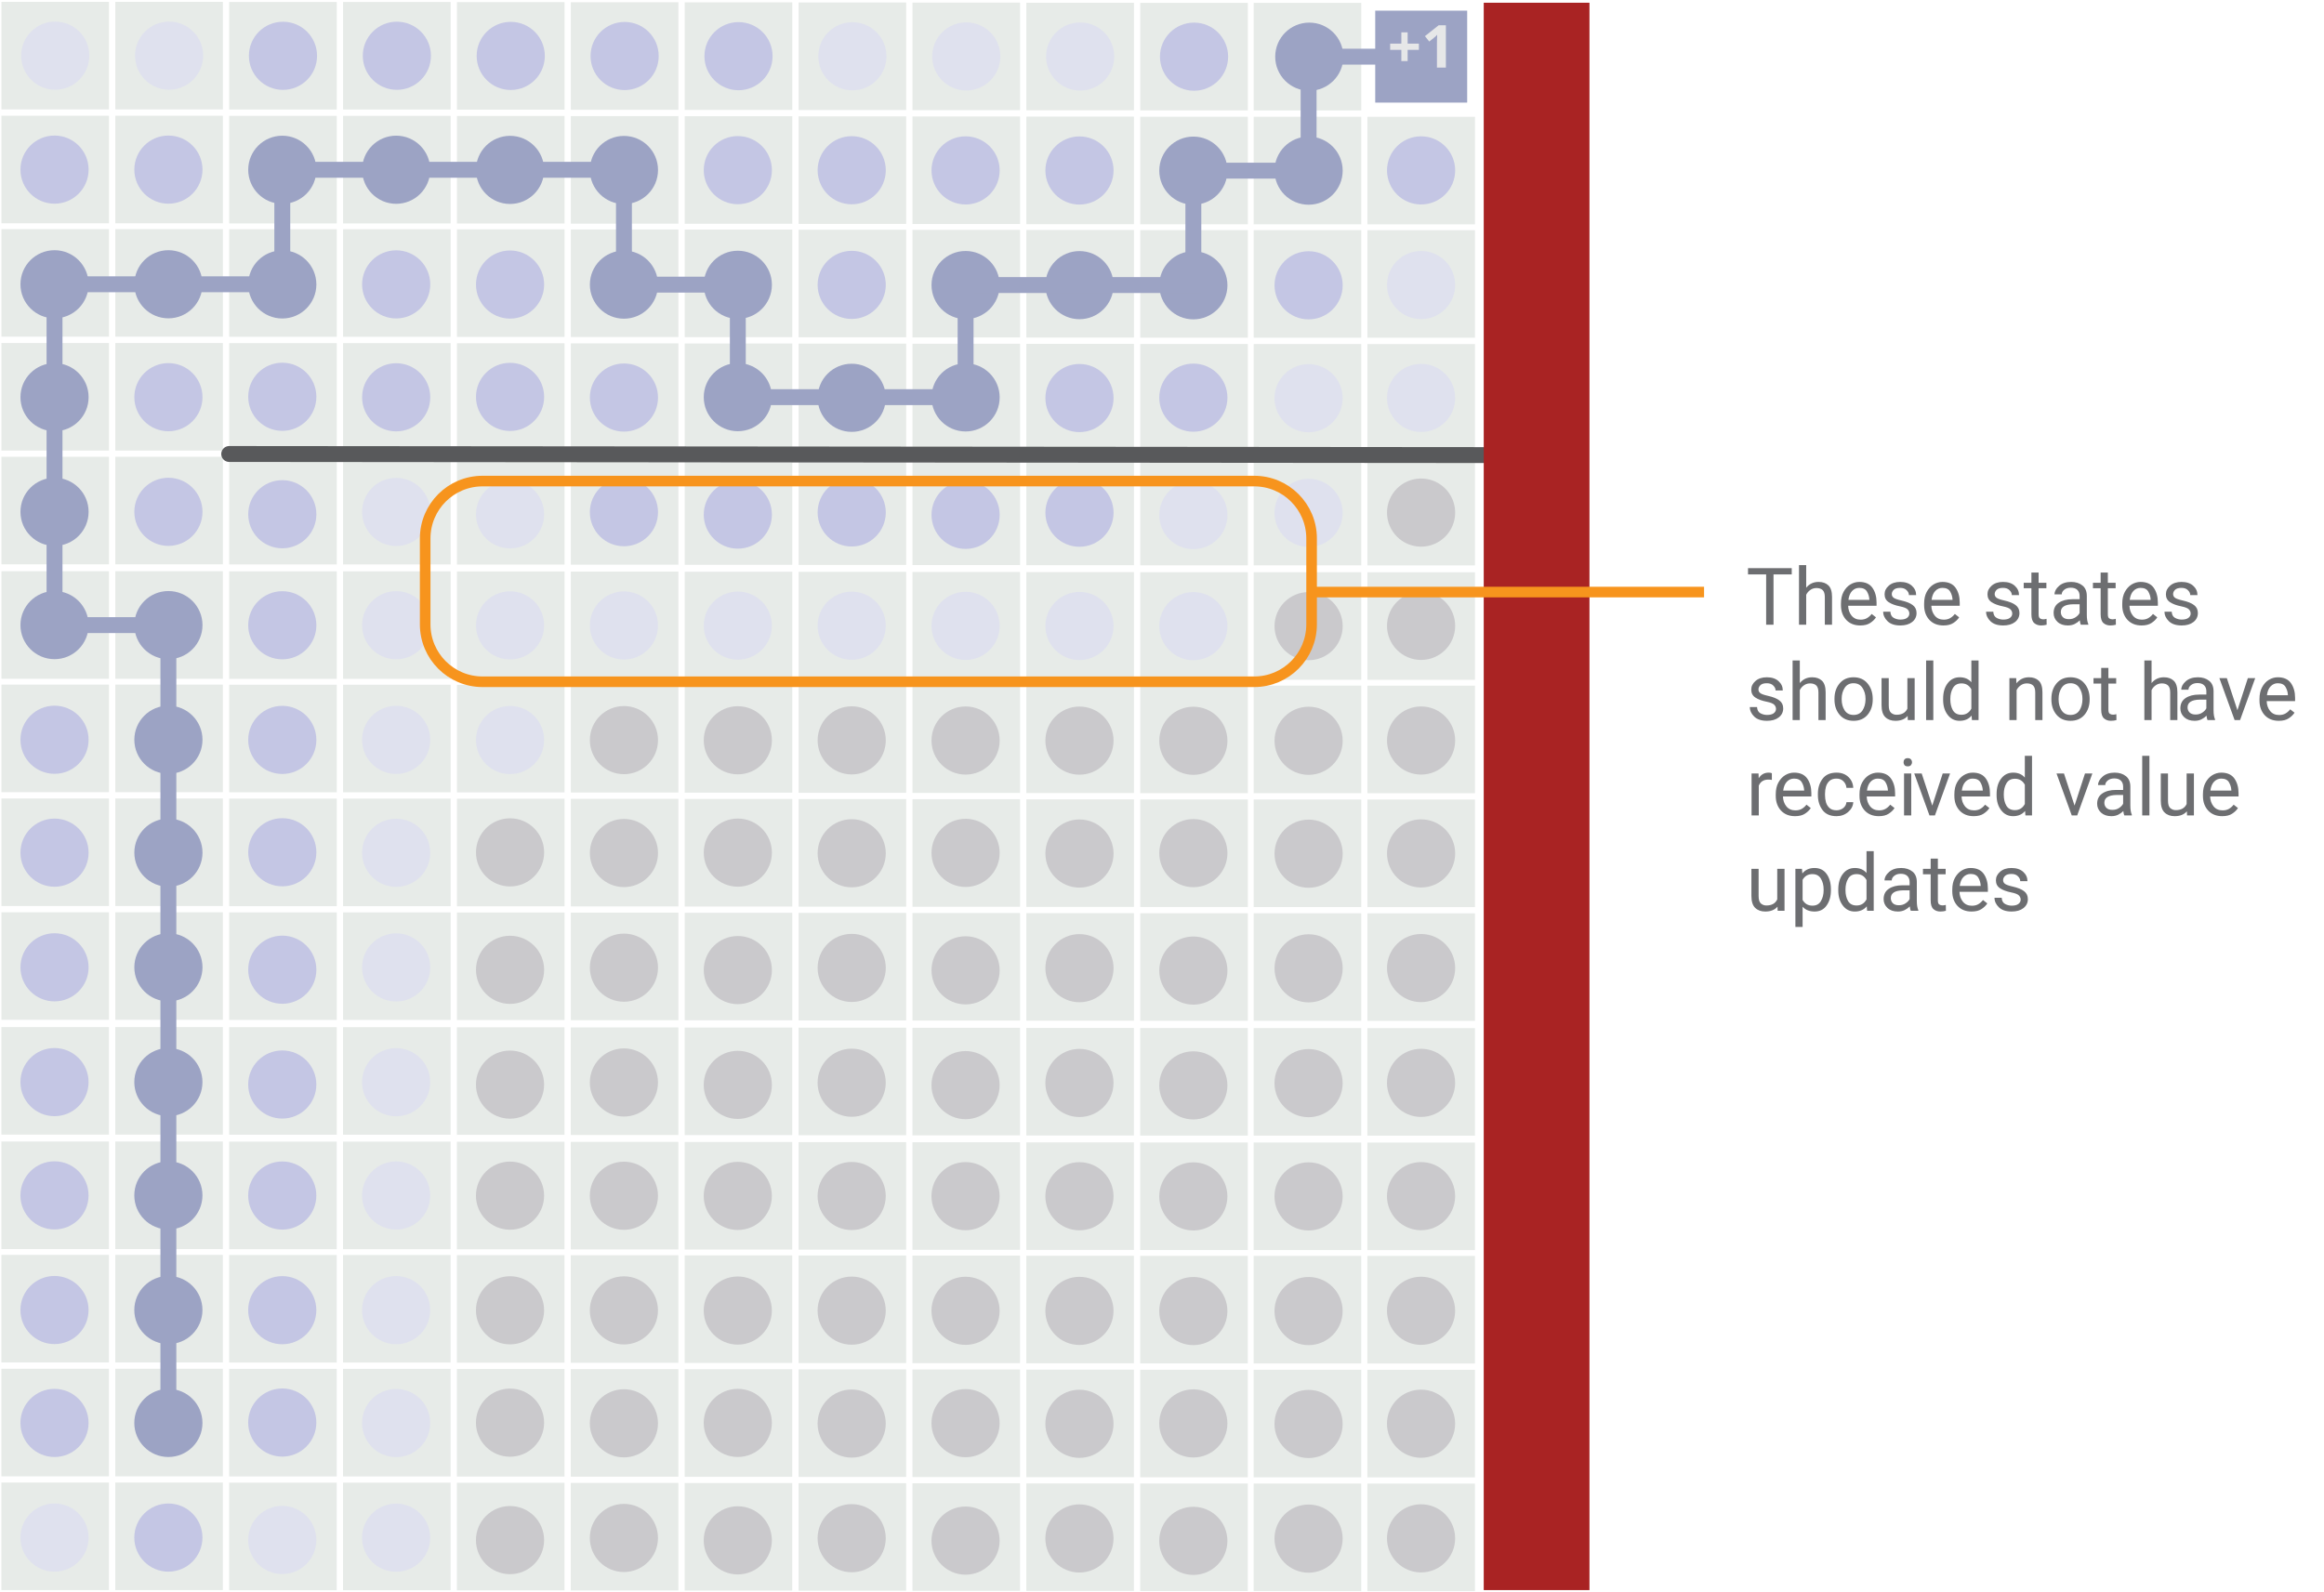
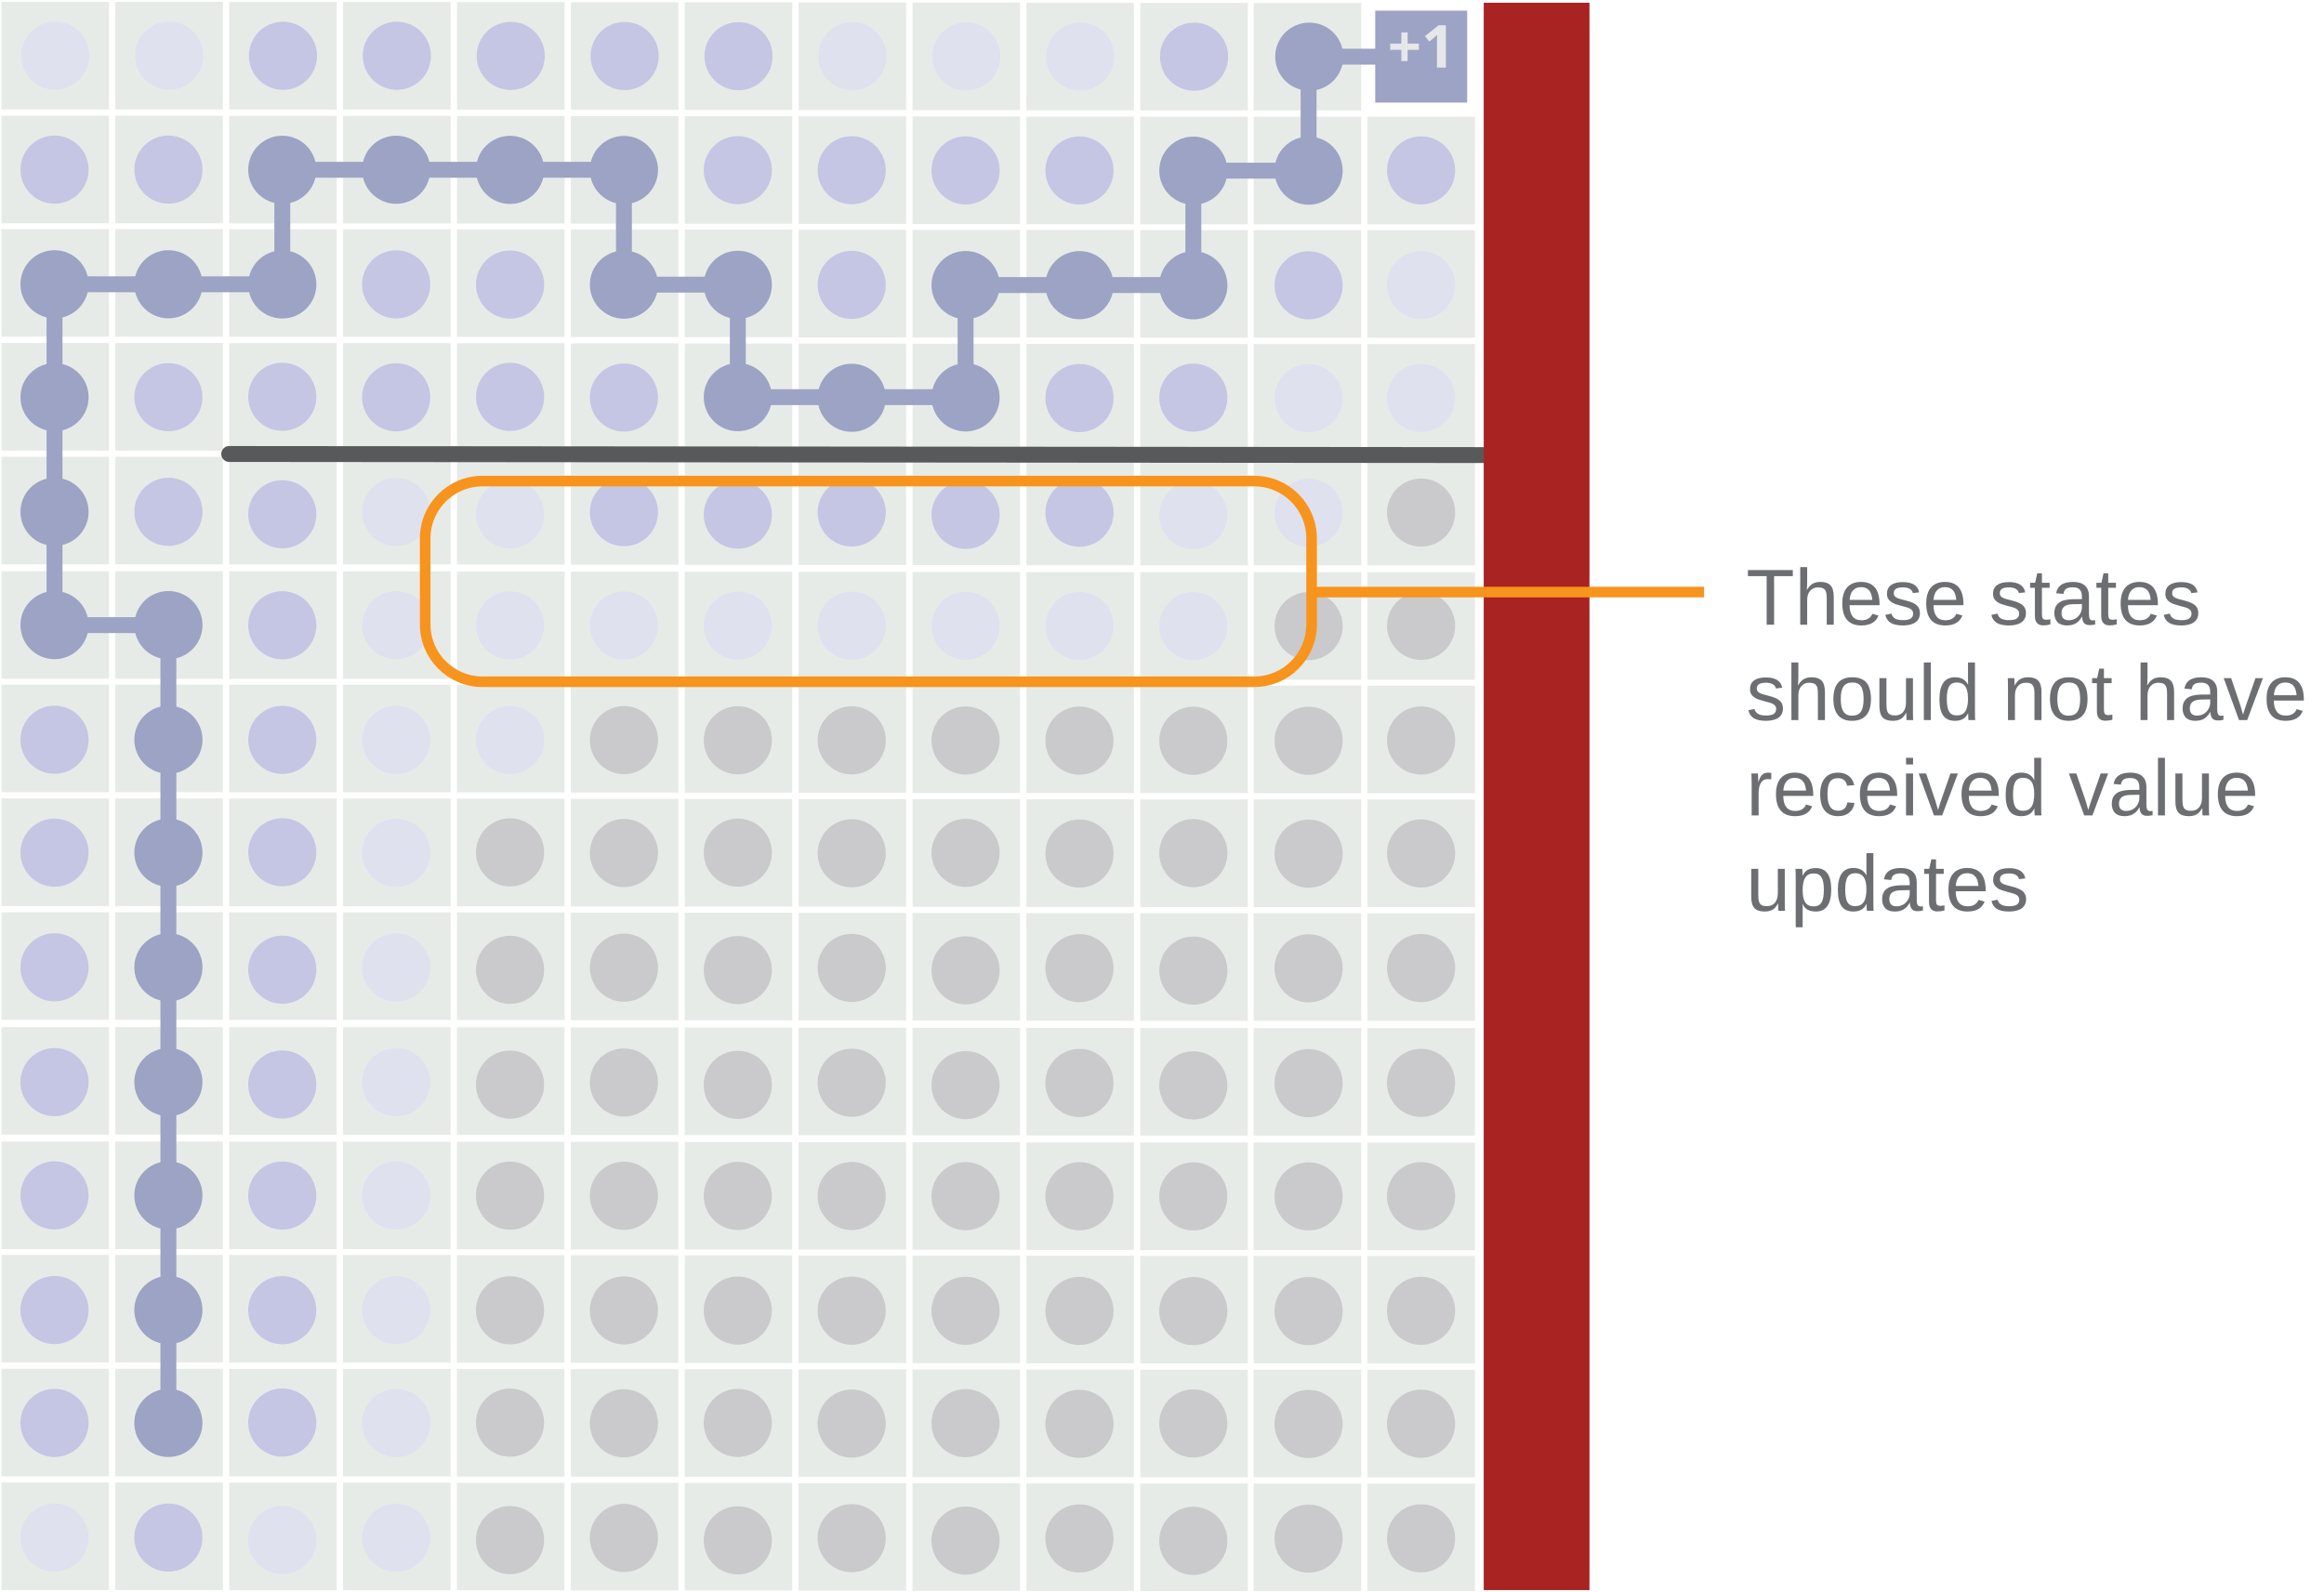
<svg xmlns="http://www.w3.org/2000/svg" id="Layer_1" data-name="Layer 1" viewBox="0 0 438.578 300.435">
  <defs>
    <style>
      .cls-1 {
        fill: #e7ebe8;
      }

      .cls-2 {
        fill: #cac9cc;
      }

      .cls-3 {
        fill: #9ca3c4;
      }

      .cls-4 {
        fill: #c4c6e4;
      }

      .cls-5 {
        fill: #dfe1ee;
      }

      .cls-10, .cls-6, .cls-8 {
        fill: none;
        stroke-miterlimit: 10;
      }

      .cls-6 {
        stroke: #9ca3c4;
      }

      .cls-6, .cls-8 {
        stroke-width: 3px;
      }

      .cls-7 {
        font-size: 11.169px;
        fill: #e6e7e8;
        font-family: MyriadPro-Semibold, Myriad Pro;
        font-weight: 700;
      }

      .cls-8 {
        stroke: #58595b;
        stroke-linecap: round;
      }

      .cls-9 {
        fill: #a92323;
      }

      .cls-10 {
        stroke: #f7941d;
        stroke-width: 2px;
      }

      .cls-11 {
        font-size: 15px;
        fill: #6d6e71;
-         font-family: Roboto-Light, Roboto;
-       }
- 
-       .cls-12 {
-         letter-spacing: -0.007em;
-       }
- 
-       .cls-13 {
-         letter-spacing: -0.006em;
-       }
- 
-       .cls-14 {
-         letter-spacing: -0.009em;
+         font-family: ArialMT, Arial;
      }
    </style>
  </defs>
  <rect class="cls-1" x="193.693" y="0.516" width="20.303" height="20.303" />
  <rect class="cls-1" x="215.184" y="0.538" width="20.303" height="20.303" />
  <rect class="cls-1" x="236.59" y="0.542" width="20.303" height="20.303" />
  <rect class="cls-1" x="193.693" y="22.012" width="20.303" height="20.303" />
  <rect class="cls-1" x="215.184" y="22.034" width="20.303" height="20.303" />
  <rect class="cls-1" x="236.59" y="22.038" width="20.303" height="20.303" />
  <rect class="cls-1" x="258.053" y="22.046" width="20.303" height="20.303" />
  <rect class="cls-1" x="193.693" y="43.415" width="20.303" height="20.303" />
  <rect class="cls-1" x="215.184" y="43.437" width="20.303" height="20.303" />
  <rect class="cls-1" x="236.59" y="43.441" width="20.303" height="20.303" />
  <rect class="cls-1" x="258.053" y="43.45" width="20.303" height="20.303" />
  <rect class="cls-1" x="193.693" y="64.911" width="20.303" height="20.303" />
  <rect class="cls-1" x="215.184" y="64.933" width="20.303" height="20.303" />
  <rect class="cls-1" x="236.59" y="64.937" width="20.303" height="20.303" />
  <rect class="cls-1" x="258.053" y="64.945" width="20.303" height="20.303" />
  <rect class="cls-1" x="193.693" y="86.387" width="20.303" height="20.303" />
  <rect class="cls-1" x="215.184" y="86.409" width="20.303" height="20.303" />
  <rect class="cls-1" x="236.59" y="86.413" width="20.303" height="20.303" />
  <rect class="cls-1" x="258.053" y="86.422" width="20.303" height="20.303" />
  <circle class="cls-2" cx="268.184" cy="96.759" r="6.431" />
  <rect class="cls-1" x="150.709" y="0.469" width="20.303" height="20.303" />
  <rect class="cls-1" x="172.201" y="0.49" width="20.303" height="20.303" />
  <rect class="cls-1" x="150.709" y="21.964" width="20.303" height="20.303" />
  <rect class="cls-1" x="172.201" y="21.986" width="20.303" height="20.303" />
  <rect class="cls-1" x="150.709" y="43.368" width="20.303" height="20.303" />
  <rect class="cls-1" x="172.201" y="43.39" width="20.303" height="20.303" />
  <rect class="cls-1" x="150.709" y="64.863" width="20.303" height="20.303" />
  <rect class="cls-1" x="172.201" y="64.885" width="20.303" height="20.303" />
  <rect class="cls-1" x="150.709" y="86.34" width="20.303" height="20.303" />
  <rect class="cls-1" x="172.201" y="86.362" width="20.303" height="20.303" />
  <rect class="cls-1" x="107.726" y="0.421" width="20.303" height="20.303" />
  <rect class="cls-1" x="129.218" y="0.443" width="20.303" height="20.303" />
  <rect class="cls-1" x="107.726" y="21.917" width="20.303" height="20.303" />
  <rect class="cls-1" x="129.218" y="21.939" width="20.303" height="20.303" />
  <rect class="cls-1" x="107.726" y="43.32" width="20.303" height="20.303" />
  <rect class="cls-1" x="129.218" y="43.342" width="20.303" height="20.303" />
  <rect class="cls-1" x="107.726" y="64.816" width="20.303" height="20.303" />
  <rect class="cls-1" x="129.218" y="64.838" width="20.303" height="20.303" />
  <rect class="cls-1" x="107.726" y="86.292" width="20.303" height="20.303" />
  <rect class="cls-1" x="129.218" y="86.314" width="20.303" height="20.303" />
  <rect class="cls-1" x="64.743" y="0.374" width="20.303" height="20.303" />
  <rect class="cls-1" x="86.235" y="0.396" width="20.303" height="20.303" />
  <rect class="cls-1" x="64.743" y="21.87" width="20.303" height="20.303" />
  <rect class="cls-1" x="86.235" y="21.891" width="20.303" height="20.303" />
  <rect class="cls-1" x="64.743" y="43.273" width="20.303" height="20.303" />
  <rect class="cls-1" x="86.235" y="43.295" width="20.303" height="20.303" />
  <rect class="cls-1" x="64.743" y="64.769" width="20.303" height="20.303" />
  <rect class="cls-1" x="86.235" y="64.79" width="20.303" height="20.303" />
  <rect class="cls-1" x="64.743" y="86.245" width="20.303" height="20.303" />
  <rect class="cls-1" x="86.235" y="86.267" width="20.303" height="20.303" />
  <rect class="cls-1" x="21.76" y="0.352" width="20.303" height="20.303" />
  <rect class="cls-1" x="43.251" y="0.374" width="20.303" height="20.303" />
  <rect class="cls-1" x="21.76" y="21.848" width="20.303" height="20.303" />
  <rect class="cls-1" x="43.251" y="21.87" width="20.303" height="20.303" />
  <rect class="cls-1" x="21.76" y="43.251" width="20.303" height="20.303" />
  <rect class="cls-1" x="43.251" y="43.273" width="20.303" height="20.303" />
  <rect class="cls-1" x="21.76" y="64.747" width="20.303" height="20.303" />
  <rect class="cls-1" x="43.251" y="64.769" width="20.303" height="20.303" />
  <rect class="cls-1" x="21.76" y="86.223" width="20.303" height="20.303" />
  <rect class="cls-1" x="43.251" y="86.245" width="20.303" height="20.303" />
  <rect class="cls-1" x="0.268" y="0.352" width="20.303" height="20.303" />
  <rect class="cls-1" x="0.268" y="21.848" width="20.303" height="20.303" />
  <rect class="cls-1" x="0.268" y="43.251" width="20.303" height="20.303" />
  <rect class="cls-1" x="0.268" y="64.747" width="20.303" height="20.303" />
  <rect class="cls-1" x="0.268" y="86.223" width="20.303" height="20.303" />
  <rect class="cls-1" x="193.692" y="107.991" width="20.303" height="20.303" />
  <rect class="cls-1" x="215.184" y="108.012" width="20.303" height="20.303" />
  <rect class="cls-1" x="236.589" y="108.017" width="20.303" height="20.303" />
  <rect class="cls-1" x="258.053" y="108.025" width="20.303" height="20.303" />
  <rect class="cls-1" x="193.692" y="129.394" width="20.303" height="20.303" />
  <rect class="cls-1" x="215.184" y="129.416" width="20.303" height="20.303" />
  <rect class="cls-1" x="236.589" y="129.42" width="20.303" height="20.303" />
  <rect class="cls-1" x="258.053" y="129.429" width="20.303" height="20.303" />
  <rect class="cls-1" x="193.692" y="150.89" width="20.303" height="20.303" />
  <rect class="cls-1" x="215.184" y="150.911" width="20.303" height="20.303" />
  <rect class="cls-1" x="236.589" y="150.916" width="20.303" height="20.303" />
  <rect class="cls-1" x="258.053" y="150.924" width="20.303" height="20.303" />
  <rect class="cls-1" x="193.692" y="172.366" width="20.303" height="20.303" />
  <rect class="cls-1" x="215.184" y="172.388" width="20.303" height="20.303" />
  <rect class="cls-1" x="236.589" y="172.392" width="20.303" height="20.303" />
  <rect class="cls-1" x="258.053" y="172.401" width="20.303" height="20.303" />
  <circle class="cls-2" cx="246.956" cy="118.192" r="6.431" />
  <circle class="cls-2" cx="268.184" cy="118.142" r="6.431" />
  <circle class="cls-2" cx="203.715" cy="139.802" r="6.431" />
  <circle class="cls-2" cx="225.206" cy="139.833" r="6.431" />
  <circle class="cls-2" cx="246.956" cy="139.833" r="6.431" />
  <circle class="cls-2" cx="268.184" cy="139.783" r="6.431" />
  <circle class="cls-2" cx="203.715" cy="161.116" r="6.431" />
  <circle class="cls-2" cx="225.206" cy="161.041" r="6.431" />
  <circle class="cls-2" cx="246.956" cy="161.146" r="6.431" />
  <circle class="cls-2" cx="268.184" cy="161.096" r="6.431" />
  <circle class="cls-2" cx="203.715" cy="182.757" r="6.431" />
  <circle class="cls-2" cx="225.206" cy="183.211" r="6.431" />
  <circle class="cls-2" cx="246.956" cy="182.787" r="6.431" />
  <circle class="cls-2" cx="268.184" cy="182.737" r="6.431" />
  <rect class="cls-1" x="150.709" y="107.943" width="20.303" height="20.303" />
  <rect class="cls-1" x="172.2" y="107.965" width="20.303" height="20.303" />
  <rect class="cls-1" x="150.709" y="129.347" width="20.303" height="20.303" />
  <rect class="cls-1" x="172.2" y="129.368" width="20.303" height="20.303" />
  <rect class="cls-1" x="150.709" y="150.842" width="20.303" height="20.303" />
  <rect class="cls-1" x="172.2" y="150.864" width="20.303" height="20.303" />
  <rect class="cls-1" x="150.709" y="172.319" width="20.303" height="20.303" />
  <rect class="cls-1" x="172.2" y="172.34" width="20.303" height="20.303" />
  <circle class="cls-2" cx="160.731" cy="139.755" r="6.431" />
  <circle class="cls-2" cx="182.223" cy="139.785" r="6.431" />
  <circle class="cls-2" cx="160.731" cy="161.068" r="6.431" />
  <circle class="cls-2" cx="182.223" cy="160.994" r="6.431" />
  <circle class="cls-2" cx="160.731" cy="182.709" r="6.431" />
  <circle class="cls-2" cx="182.223" cy="183.164" r="6.431" />
  <rect class="cls-1" x="107.726" y="107.896" width="20.303" height="20.303" />
  <rect class="cls-1" x="129.217" y="107.918" width="20.303" height="20.303" />
  <rect class="cls-1" x="107.726" y="129.299" width="20.303" height="20.303" />
  <rect class="cls-1" x="129.217" y="129.321" width="20.303" height="20.303" />
  <rect class="cls-1" x="107.726" y="150.795" width="20.303" height="20.303" />
  <rect class="cls-1" x="129.217" y="150.817" width="20.303" height="20.303" />
  <rect class="cls-1" x="107.726" y="172.271" width="20.303" height="20.303" />
  <rect class="cls-1" x="129.217" y="172.293" width="20.303" height="20.303" />
  <circle class="cls-2" cx="117.748" cy="139.708" r="6.431" />
  <circle class="cls-2" cx="139.24" cy="139.738" r="6.431" />
  <circle class="cls-2" cx="117.748" cy="161.021" r="6.431" />
  <circle class="cls-2" cx="139.24" cy="160.946" r="6.431" />
  <circle class="cls-2" cx="117.748" cy="182.662" r="6.431" />
  <circle class="cls-2" cx="139.24" cy="183.117" r="6.431" />
  <rect class="cls-1" x="64.742" y="107.849" width="20.303" height="20.303" />
  <rect class="cls-1" x="86.234" y="107.87" width="20.303" height="20.303" />
  <rect class="cls-1" x="64.742" y="129.252" width="20.303" height="20.303" />
  <rect class="cls-1" x="86.234" y="129.274" width="20.303" height="20.303" />
  <rect class="cls-1" x="64.742" y="150.748" width="20.303" height="20.303" />
  <rect class="cls-1" x="86.234" y="150.769" width="20.303" height="20.303" />
  <rect class="cls-1" x="64.742" y="172.224" width="20.303" height="20.303" />
  <rect class="cls-1" x="86.234" y="172.246" width="20.303" height="20.303" />
  <circle class="cls-2" cx="96.257" cy="160.899" r="6.431" />
  <circle class="cls-2" cx="96.257" cy="183.069" r="6.431" />
  <rect class="cls-1" x="21.759" y="107.827" width="20.303" height="20.303" />
  <rect class="cls-1" x="43.251" y="107.849" width="20.303" height="20.303" />
  <rect class="cls-1" x="21.759" y="129.23" width="20.303" height="20.303" />
  <rect class="cls-1" x="43.251" y="129.252" width="20.303" height="20.303" />
  <rect class="cls-1" x="21.759" y="150.726" width="20.303" height="20.303" />
  <rect class="cls-1" x="43.251" y="150.748" width="20.303" height="20.303" />
  <rect class="cls-1" x="21.759" y="172.202" width="20.303" height="20.303" />
  <rect class="cls-1" x="43.251" y="172.224" width="20.303" height="20.303" />
  <rect class="cls-1" x="0.268" y="107.827" width="20.303" height="20.303" />
  <rect class="cls-1" x="0.268" y="129.23" width="20.303" height="20.303" />
  <rect class="cls-1" x="0.268" y="150.726" width="20.303" height="20.303" />
  <rect class="cls-1" x="0.268" y="172.202" width="20.303" height="20.303" />
  <rect class="cls-1" x="193.686" y="194.036" width="20.303" height="20.303" />
  <rect class="cls-1" x="215.177" y="194.058" width="20.303" height="20.303" />
  <rect class="cls-1" x="236.583" y="194.062" width="20.303" height="20.303" />
  <rect class="cls-1" x="258.047" y="194.07" width="20.303" height="20.303" />
  <circle class="cls-2" cx="203.708" cy="204.426" r="6.431" />
  <circle class="cls-2" cx="225.2" cy="204.881" r="6.431" />
  <circle class="cls-2" cx="246.949" cy="204.457" r="6.431" />
  <circle class="cls-2" cx="268.178" cy="204.407" r="6.431" />
  <rect class="cls-1" x="150.703" y="193.988" width="20.303" height="20.303" />
  <rect class="cls-1" x="172.194" y="194.01" width="20.303" height="20.303" />
  <circle class="cls-2" cx="160.725" cy="204.379" r="6.431" />
  <circle class="cls-2" cx="182.217" cy="204.834" r="6.431" />
  <rect class="cls-1" x="107.719" y="193.941" width="20.303" height="20.303" />
  <rect class="cls-1" x="129.211" y="193.963" width="20.303" height="20.303" />
  <circle class="cls-2" cx="117.742" cy="204.332" r="6.431" />
  <circle class="cls-2" cx="139.234" cy="204.786" r="6.431" />
  <rect class="cls-1" x="64.736" y="193.894" width="20.303" height="20.303" />
  <rect class="cls-1" x="86.228" y="193.915" width="20.303" height="20.303" />
  <circle class="cls-2" cx="96.25" cy="204.739" r="6.431" />
  <rect class="cls-1" x="21.753" y="193.872" width="20.303" height="20.303" />
  <rect class="cls-1" x="43.245" y="193.894" width="20.303" height="20.303" />
  <rect class="cls-1" x="0.262" y="193.872" width="20.303" height="20.303" />
  <rect class="cls-1" x="193.685" y="215.639" width="20.303" height="20.303" />
  <rect class="cls-1" x="215.177" y="215.661" width="20.303" height="20.303" />
  <rect class="cls-1" x="236.583" y="215.665" width="20.303" height="20.303" />
  <rect class="cls-1" x="258.046" y="215.674" width="20.303" height="20.303" />
  <rect class="cls-1" x="193.685" y="237.043" width="20.303" height="20.303" />
  <rect class="cls-1" x="215.177" y="237.064" width="20.303" height="20.303" />
  <rect class="cls-1" x="236.583" y="237.069" width="20.303" height="20.303" />
  <rect class="cls-1" x="258.046" y="237.077" width="20.303" height="20.303" />
  <rect class="cls-1" x="193.685" y="258.538" width="20.303" height="20.303" />
  <rect class="cls-1" x="215.177" y="258.56" width="20.303" height="20.303" />
  <rect class="cls-1" x="236.583" y="258.564" width="20.303" height="20.303" />
  <rect class="cls-1" x="258.046" y="258.573" width="20.303" height="20.303" />
  <rect class="cls-1" x="193.685" y="280.015" width="20.303" height="20.303" />
  <rect class="cls-1" x="215.177" y="280.036" width="20.303" height="20.303" />
  <rect class="cls-1" x="236.583" y="280.041" width="20.303" height="20.303" />
  <rect class="cls-1" x="258.046" y="280.049" width="20.303" height="20.303" />
  <circle class="cls-2" cx="203.708" cy="225.81" r="6.431" />
  <circle class="cls-2" cx="225.199" cy="225.84" r="6.431" />
  <circle class="cls-2" cx="246.949" cy="225.84" r="6.431" />
  <circle class="cls-2" cx="268.177" cy="225.791" r="6.431" />
  <circle class="cls-2" cx="203.708" cy="247.451" r="6.431" />
  <circle class="cls-2" cx="225.199" cy="247.481" r="6.431" />
  <circle class="cls-2" cx="246.949" cy="247.481" r="6.431" />
  <circle class="cls-2" cx="268.177" cy="247.432" r="6.431" />
  <circle class="cls-2" cx="203.708" cy="268.764" r="6.431" />
  <circle class="cls-2" cx="225.199" cy="268.69" r="6.431" />
  <circle class="cls-2" cx="246.949" cy="268.795" r="6.431" />
  <circle class="cls-2" cx="268.177" cy="268.745" r="6.431" />
  <circle class="cls-2" cx="203.708" cy="290.405" r="6.431" />
  <circle class="cls-2" cx="225.199" cy="290.86" r="6.431" />
  <circle class="cls-2" cx="246.949" cy="290.436" r="6.431" />
  <circle class="cls-2" cx="268.177" cy="290.386" r="6.431" />
  <rect class="cls-1" x="150.702" y="215.592" width="20.303" height="20.303" />
  <rect class="cls-1" x="172.194" y="215.614" width="20.303" height="20.303" />
  <rect class="cls-1" x="150.702" y="236.995" width="20.303" height="20.303" />
  <rect class="cls-1" x="172.194" y="237.017" width="20.303" height="20.303" />
  <rect class="cls-1" x="150.702" y="258.491" width="20.303" height="20.303" />
  <rect class="cls-1" x="172.194" y="258.513" width="20.303" height="20.303" />
  <rect class="cls-1" x="150.702" y="279.967" width="20.303" height="20.303" />
  <rect class="cls-1" x="172.194" y="279.989" width="20.303" height="20.303" />
  <circle class="cls-2" cx="160.725" cy="225.763" r="6.431" />
  <circle class="cls-2" cx="182.216" cy="225.793" r="6.431" />
  <circle class="cls-2" cx="160.725" cy="247.404" r="6.431" />
  <circle class="cls-2" cx="182.216" cy="247.434" r="6.431" />
  <circle class="cls-2" cx="160.725" cy="268.717" r="6.431" />
  <circle class="cls-2" cx="182.216" cy="268.642" r="6.431" />
  <circle class="cls-2" cx="160.725" cy="290.358" r="6.431" />
  <circle class="cls-2" cx="182.216" cy="290.813" r="6.431" />
  <rect class="cls-1" x="107.719" y="215.544" width="20.303" height="20.303" />
  <rect class="cls-1" x="129.21" y="215.566" width="20.303" height="20.303" />
  <rect class="cls-1" x="107.719" y="236.948" width="20.303" height="20.303" />
  <rect class="cls-1" x="129.21" y="236.97" width="20.303" height="20.303" />
  <rect class="cls-1" x="107.719" y="258.444" width="20.303" height="20.303" />
  <rect class="cls-1" x="129.21" y="258.465" width="20.303" height="20.303" />
  <rect class="cls-1" x="107.719" y="279.92" width="20.303" height="20.303" />
  <rect class="cls-1" x="129.21" y="279.942" width="20.303" height="20.303" />
  <circle class="cls-2" cx="117.741" cy="225.715" r="6.431" />
  <circle class="cls-2" cx="139.233" cy="225.746" r="6.431" />
  <circle class="cls-2" cx="117.741" cy="247.356" r="6.431" />
  <circle class="cls-2" cx="139.233" cy="247.387" r="6.431" />
  <circle class="cls-2" cx="117.741" cy="268.67" r="6.431" />
  <circle class="cls-2" cx="139.233" cy="268.595" r="6.431" />
  <circle class="cls-2" cx="117.741" cy="290.311" r="6.431" />
  <circle class="cls-2" cx="139.233" cy="290.765" r="6.431" />
  <rect class="cls-1" x="64.736" y="215.497" width="20.303" height="20.303" />
  <rect class="cls-1" x="86.227" y="215.519" width="20.303" height="20.303" />
  <rect class="cls-1" x="64.736" y="236.9" width="20.303" height="20.303" />
  <rect class="cls-1" x="86.227" y="236.922" width="20.303" height="20.303" />
  <rect class="cls-1" x="64.736" y="258.396" width="20.303" height="20.303" />
  <rect class="cls-1" x="86.227" y="258.418" width="20.303" height="20.303" />
  <rect class="cls-1" x="64.736" y="279.872" width="20.303" height="20.303" />
  <rect class="cls-1" x="86.227" y="279.894" width="20.303" height="20.303" />
  <circle class="cls-2" cx="96.25" cy="225.698" r="6.431" />
  <circle class="cls-2" cx="96.25" cy="247.339" r="6.431" />
  <circle class="cls-2" cx="96.25" cy="268.548" r="6.431" />
  <circle class="cls-2" cx="96.25" cy="290.718" r="6.431" />
  <rect class="cls-1" x="21.753" y="215.475" width="20.303" height="20.303" />
  <rect class="cls-1" x="43.244" y="215.497" width="20.303" height="20.303" />
  <rect class="cls-1" x="21.753" y="236.879" width="20.303" height="20.303" />
  <rect class="cls-1" x="43.244" y="236.9" width="20.303" height="20.303" />
  <rect class="cls-1" x="21.753" y="258.374" width="20.303" height="20.303" />
  <rect class="cls-1" x="43.244" y="258.396" width="20.303" height="20.303" />
  <rect class="cls-1" x="21.753" y="279.851" width="20.303" height="20.303" />
  <rect class="cls-1" x="43.244" y="279.872" width="20.303" height="20.303" />
  <g>
    <circle class="cls-3" cx="247.085" cy="10.698" r="6.431" />
    <circle class="cls-3" cx="225.207" cy="32.213" r="6.431" />
    <circle class="cls-3" cx="246.956" cy="32.213" r="6.431" />
    <circle class="cls-3" cx="203.715" cy="53.824" r="6.431" />
    <circle class="cls-3" cx="225.207" cy="53.854" r="6.431" />
    <circle class="cls-3" cx="182.224" cy="53.807" r="6.431" />
    <circle class="cls-3" cx="160.732" cy="75.09" r="6.431" />
    <circle class="cls-3" cx="182.224" cy="75.015" r="6.431" />
    <circle class="cls-3" cx="117.749" cy="32.088" r="6.431" />
    <circle class="cls-3" cx="117.749" cy="53.729" r="6.431" />
    <circle class="cls-3" cx="139.24" cy="53.759" r="6.431" />
    <circle class="cls-3" cx="139.24" cy="74.968" r="6.431" />
    <circle class="cls-3" cx="74.766" cy="32.041" r="6.431" />
    <circle class="cls-3" cx="96.257" cy="32.071" r="6.431" />
    <circle class="cls-3" cx="53.274" cy="32.049" r="6.431" />
    <circle class="cls-3" cx="31.782" cy="53.66" r="6.431" />
    <circle class="cls-3" cx="53.274" cy="53.69" r="6.431" />
    <circle class="cls-3" cx="10.291" cy="53.66" r="6.431" />
    <circle class="cls-3" cx="10.291" cy="74.973" r="6.431" />
    <circle class="cls-3" cx="10.291" cy="96.614" r="6.431" />
    <circle class="cls-3" cx="31.782" cy="117.998" r="6.431" />
    <circle class="cls-3" cx="31.782" cy="139.639" r="6.431" />
    <circle class="cls-3" cx="31.782" cy="160.952" r="6.431" />
    <circle class="cls-3" cx="31.782" cy="182.593" r="6.431" />
    <circle class="cls-3" cx="10.29" cy="117.998" r="6.431" />
    <circle class="cls-3" cx="31.776" cy="204.263" r="6.431" />
    <circle class="cls-3" cx="31.775" cy="225.646" r="6.431" />
    <circle class="cls-3" cx="31.775" cy="247.287" r="6.431" />
    <circle class="cls-3" cx="31.775" cy="268.6" r="6.431" />
  </g>
  <rect class="cls-1" x="0.261" y="215.475" width="20.303" height="20.303" />
  <rect class="cls-1" x="0.261" y="236.879" width="20.303" height="20.303" />
  <rect class="cls-1" x="0.261" y="258.374" width="20.303" height="20.303" />
  <rect class="cls-1" x="0.261" y="279.851" width="20.303" height="20.303" />
  <g>
    <circle class="cls-4" cx="225.336" cy="10.698" r="6.431" />
    <circle class="cls-4" cx="203.715" cy="32.183" r="6.431" />
    <circle class="cls-4" cx="268.184" cy="32.163" r="6.431" />
    <circle class="cls-4" cx="246.956" cy="53.854" r="6.431" />
    <circle class="cls-4" cx="203.715" cy="75.137" r="6.431" />
    <circle class="cls-4" cx="225.207" cy="75.062" r="6.431" />
    <circle class="cls-4" cx="203.715" cy="96.778" r="6.431" />
    <circle class="cls-4" cx="160.732" cy="32.135" r="6.431" />
    <circle class="cls-4" cx="182.224" cy="32.166" r="6.431" />
    <circle class="cls-4" cx="160.732" cy="53.776" r="6.431" />
    <circle class="cls-4" cx="160.732" cy="96.731" r="6.431" />
    <circle class="cls-4" cx="182.224" cy="97.185" r="6.431" />
    <circle class="cls-4" cx="117.878" cy="10.573" r="6.431" />
    <circle class="cls-4" cx="139.369" cy="10.603" r="6.431" />
    <circle class="cls-4" cx="139.24" cy="32.118" r="6.431" />
    <circle class="cls-4" cx="117.749" cy="75.042" r="6.431" />
    <circle class="cls-4" cx="117.749" cy="96.683" r="6.431" />
    <circle class="cls-4" cx="139.24" cy="97.138" r="6.431" />
    <circle class="cls-4" cx="74.895" cy="10.525" r="6.431" />
    <circle class="cls-4" cx="96.386" cy="10.556" r="6.431" />
    <circle class="cls-4" cx="74.766" cy="53.681" r="6.431" />
    <circle class="cls-4" cx="96.257" cy="53.712" r="6.431" />
    <circle class="cls-4" cx="74.766" cy="74.995" r="6.431" />
    <circle class="cls-4" cx="96.257" cy="74.92" r="6.431" />
    <circle class="cls-4" cx="53.403" cy="10.534" r="6.431" />
    <circle class="cls-4" cx="31.782" cy="32.019" r="6.431" />
    <circle class="cls-4" cx="31.782" cy="74.973" r="6.431" />
    <circle class="cls-4" cx="53.274" cy="74.898" r="6.431" />
    <circle class="cls-4" cx="31.782" cy="96.614" r="6.431" />
    <circle class="cls-4" cx="53.274" cy="97.069" r="6.431" />
    <circle class="cls-4" cx="10.291" cy="32.019" r="6.431" />
    <circle class="cls-4" cx="53.273" cy="118.028" r="6.431" />
    <circle class="cls-4" cx="53.273" cy="139.669" r="6.431" />
    <circle class="cls-4" cx="53.273" cy="160.877" r="6.431" />
    <circle class="cls-4" cx="53.273" cy="183.047" r="6.431" />
    <circle class="cls-4" cx="10.29" cy="139.639" r="6.431" />
    <circle class="cls-4" cx="10.29" cy="160.952" r="6.431" />
    <circle class="cls-4" cx="10.29" cy="182.593" r="6.431" />
    <circle class="cls-4" cx="53.267" cy="204.717" r="6.431" />
    <circle class="cls-4" cx="10.284" cy="204.263" r="6.431" />
    <circle class="cls-4" cx="53.267" cy="225.676" r="6.431" />
    <circle class="cls-4" cx="53.267" cy="247.317" r="6.431" />
    <circle class="cls-4" cx="53.267" cy="268.526" r="6.431" />
    <circle class="cls-4" cx="31.775" cy="290.241" r="6.431" />
    <circle class="cls-4" cx="10.284" cy="225.646" r="6.431" />
    <circle class="cls-4" cx="10.284" cy="247.287" r="6.431" />
    <circle class="cls-4" cx="10.284" cy="268.6" r="6.431" />
  </g>
  <g>
    <circle class="cls-5" cx="203.844" cy="10.668" r="6.431" />
    <circle class="cls-5" cx="268.184" cy="53.804" r="6.431" />
    <circle class="cls-5" cx="246.956" cy="75.167" r="6.431" />
    <circle class="cls-5" cx="268.184" cy="75.118" r="6.431" />
    <circle class="cls-5" cx="225.207" cy="97.233" r="6.431" />
    <circle class="cls-5" cx="246.956" cy="96.808" r="6.431" />
    <circle class="cls-5" cx="160.861" cy="10.62" r="6.431" />
    <circle class="cls-5" cx="182.352" cy="10.65" r="6.431" />
    <circle class="cls-5" cx="74.766" cy="96.636" r="6.431" />
    <circle class="cls-5" cx="96.257" cy="97.09" r="6.431" />
    <circle class="cls-5" cx="31.911" cy="10.504" r="6.431" />
    <circle class="cls-5" cx="10.42" cy="10.504" r="6.431" />
    <circle class="cls-5" cx="203.715" cy="118.162" r="6.431" />
    <circle class="cls-5" cx="225.206" cy="118.192" r="6.431" />
    <circle class="cls-5" cx="160.731" cy="118.114" r="6.431" />
    <circle class="cls-5" cx="182.223" cy="118.144" r="6.431" />
    <circle class="cls-5" cx="117.748" cy="118.067" r="6.431" />
    <circle class="cls-5" cx="139.24" cy="118.097" r="6.431" />
    <circle class="cls-5" cx="74.765" cy="118.019" r="6.431" />
    <circle class="cls-5" cx="96.257" cy="118.05" r="6.431" />
    <circle class="cls-5" cx="74.765" cy="139.66" r="6.431" />
    <circle class="cls-5" cx="96.257" cy="139.691" r="6.431" />
    <circle class="cls-5" cx="74.765" cy="160.974" r="6.431" />
    <circle class="cls-5" cx="74.765" cy="182.615" r="6.431" />
    <circle class="cls-5" cx="74.759" cy="204.284" r="6.431" />
    <circle class="cls-5" cx="74.758" cy="225.668" r="6.431" />
    <circle class="cls-5" cx="74.758" cy="247.309" r="6.431" />
    <circle class="cls-5" cx="74.758" cy="268.622" r="6.431" />
    <circle class="cls-5" cx="74.758" cy="290.263" r="6.431" />
    <circle class="cls-5" cx="53.267" cy="290.696" r="6.431" />
    <circle class="cls-5" cx="10.284" cy="290.241" r="6.431" />
  </g>
  <polyline class="cls-6" points="31.775 268.6 31.775 117.998 10.29 117.998 10.29 53.66 53.274 53.66 53.274 32.049 117.749 32.049 117.749 53.729 139.24 53.729 139.24 74.968 160.732 74.968 182.224 74.968 182.224 53.807 225.207 53.807 225.207 32.213 246.956 32.213 246.956 10.698 268.177 10.698" />
  <rect class="cls-3" x="259.527" y="2.012" width="17.355" height="17.355" />
  <text class="cls-7" transform="translate(261.8635 12.7612)">+1</text>
  <line class="cls-8" x1="280.009" y1="85.902" x2="43.254" y2="85.697" />
  <rect class="cls-9" x="280.006" y="0.516" width="19.954" height="299.638" />
  <rect class="cls-10" x="80.239" y="90.809" width="167.281" height="37.883" rx="10.825" ry="10.825" />
  <line class="cls-10" x1="246.956" y1="111.761" x2="321.587" y2="111.761" />
-   <text class="cls-11" transform="translate(329.5209 117.9236)">These states<tspan x="0" y="18">should not h</tspan>
-     <tspan class="cls-12" x="81.152" y="18">a</tspan>
-     <tspan class="cls-13" x="89.077" y="18">v</tspan>
-     <tspan x="96.196" y="18">e</tspan>
-     <tspan class="cls-14" x="0" y="36">r</tspan>
-     <tspan x="4.907" y="36">ecei</tspan>
-     <tspan class="cls-13" x="31.494" y="36">v</tspan>
-     <tspan x="38.613" y="36">ed </tspan>
-     <tspan class="cls-12" x="58.345" y="36">v</tspan>
-     <tspan x="65.449" y="36">alue</tspan>
+   <text class="cls-11" transform="translate(329.5209 117.9236)">These states<tspan x="0" y="18">should not have</tspan>
+     <tspan x="0" y="36">received value</tspan>
    <tspan x="0" y="54">updates</tspan>
  </text>
</svg>
